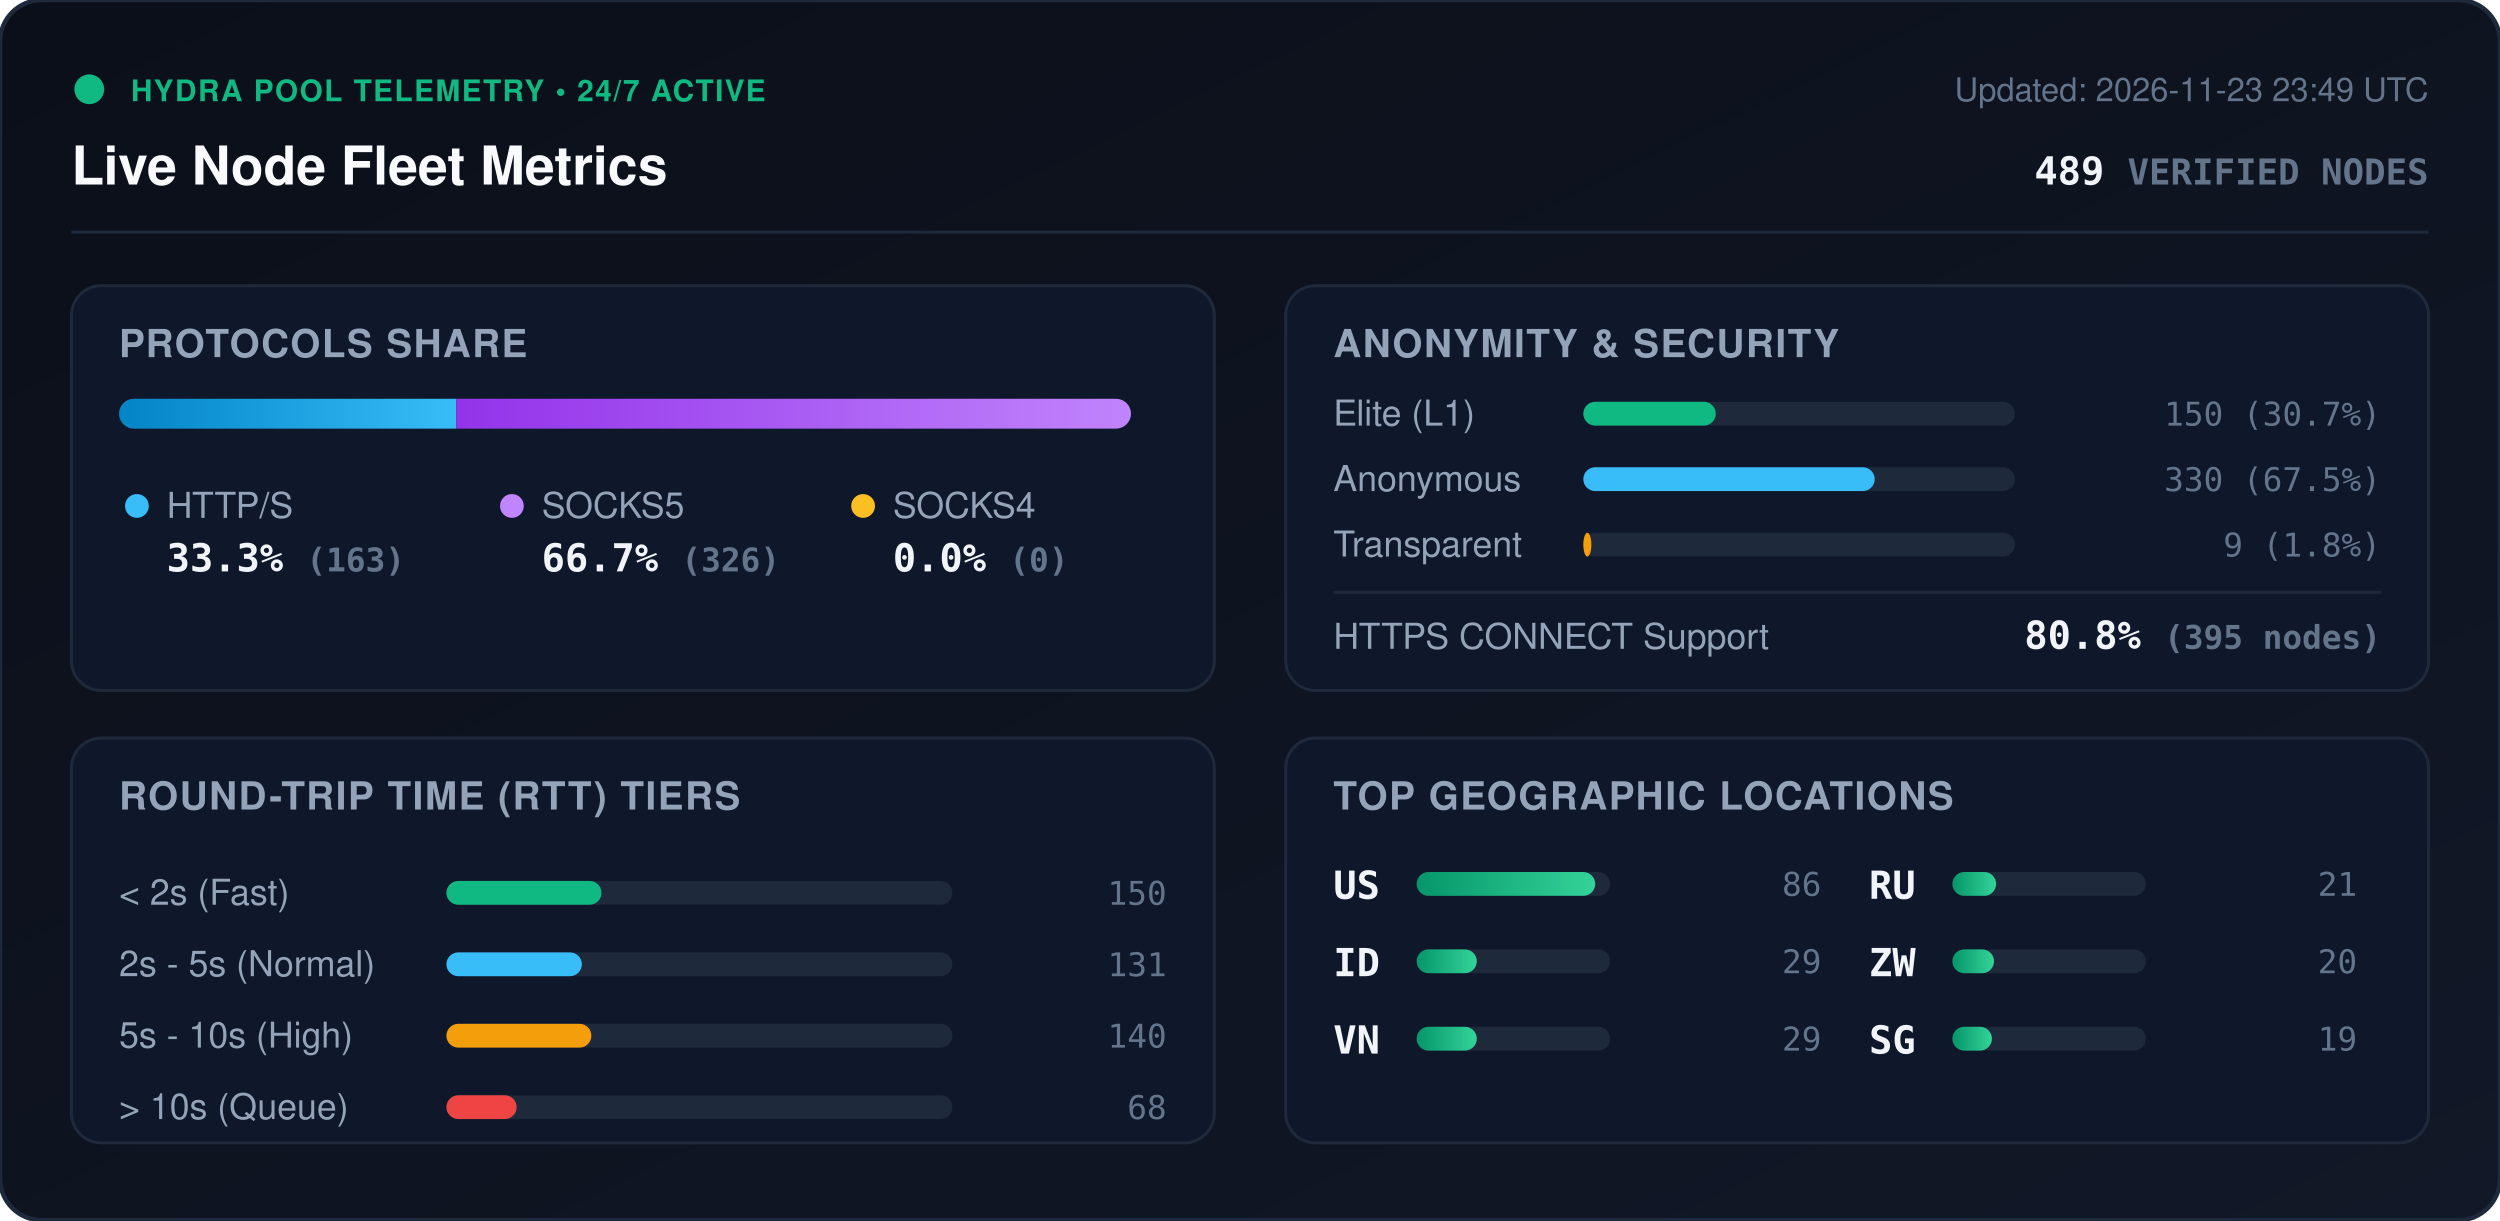
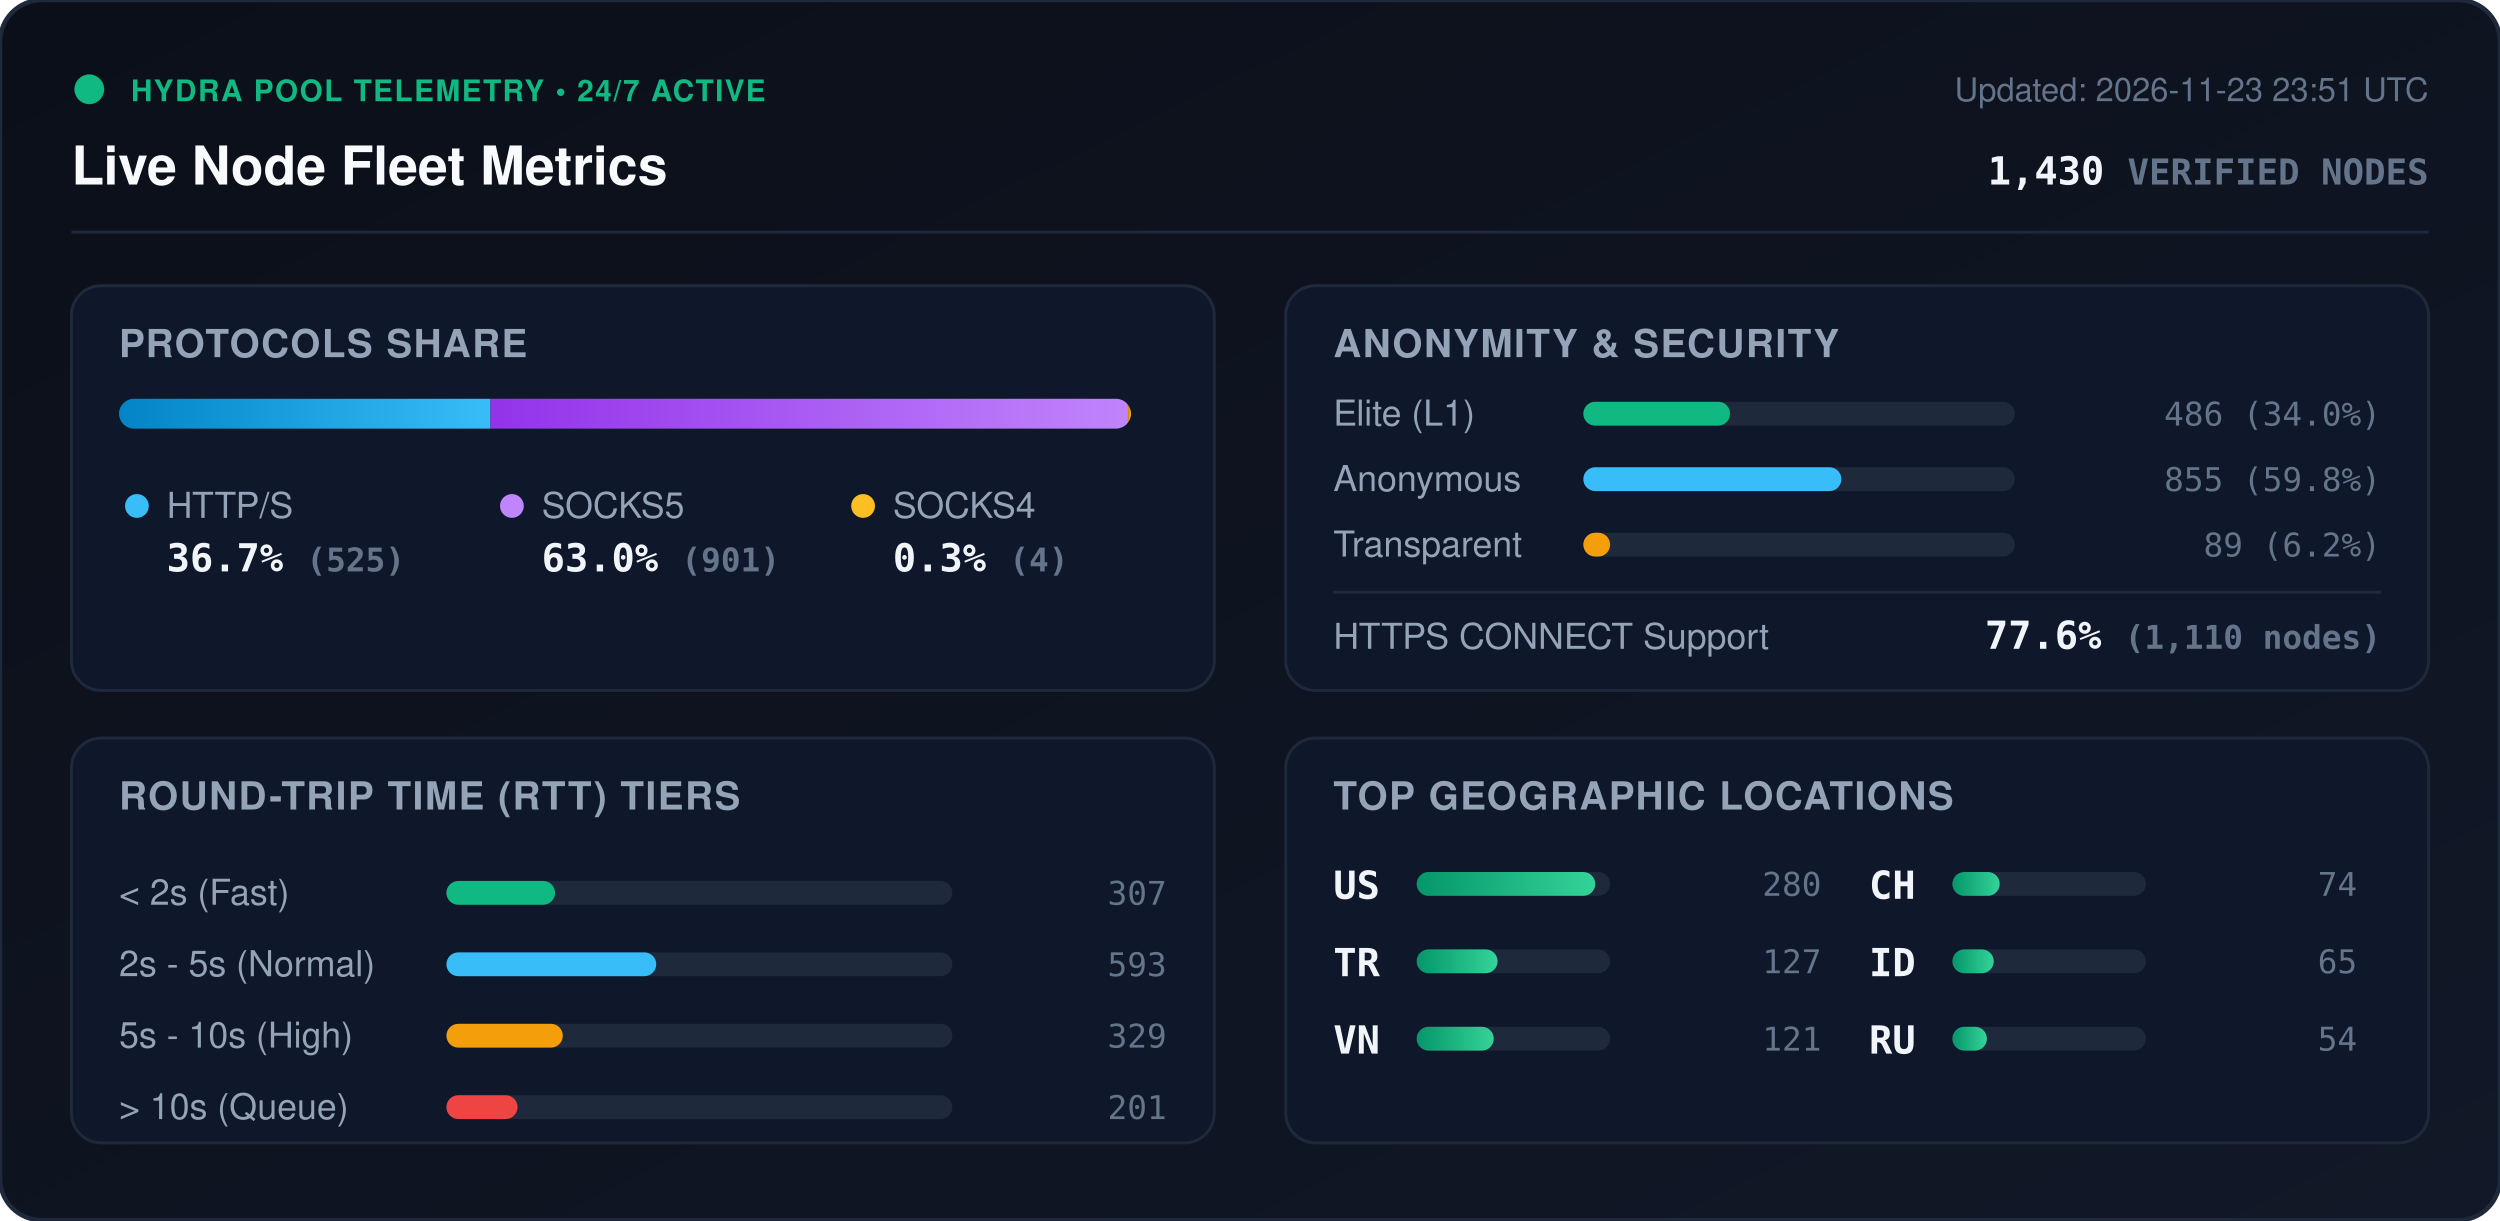
<svg xmlns="http://www.w3.org/2000/svg" viewBox="0 0 840 410" width="840" height="410" style="max-width: 100%; height: auto;">
  <defs>
    <linearGradient id="bg" x1="0%" y1="0%" x2="100%" y2="100%">
      <stop offset="0%" stop-color="#0b0f19" />
      <stop offset="100%" stop-color="#111827" />
    </linearGradient>
    <linearGradient id="bar-http" x1="0%" y1="0%" x2="100%" y2="0%">
      <stop offset="0%" stop-color="#0284c7" />
      <stop offset="100%" stop-color="#38bdf8" />
    </linearGradient>
    <linearGradient id="bar-socks5" x1="0%" y1="0%" x2="100%" y2="0%">
      <stop offset="0%" stop-color="#9333ea" />
      <stop offset="100%" stop-color="#c084fc" />
    </linearGradient>
    <linearGradient id="bar-socks4" x1="0%" y1="0%" x2="100%" y2="0%">
      <stop offset="0%" stop-color="#d97706" />
      <stop offset="100%" stop-color="#fbbf24" />
    </linearGradient>
    <linearGradient id="bar-green" x1="0%" y1="0%" x2="100%" y2="0%">
      <stop offset="0%" stop-color="#059669" />
      <stop offset="100%" stop-color="#34d399" />
    </linearGradient>
    <clipPath id="prog-track-clip">
      <rect width="340.0" height="10" rx="5" />
    </clipPath>
    <style>
      .title { font: 700 18px -apple-system, BlinkMacSystemFont, 'Segoe UI', Helvetica, Arial, sans-serif; fill: #f8fafc; }
      .sub { font: 500 11px -apple-system, BlinkMacSystemFont, 'Segoe UI', Helvetica, Arial, sans-serif; fill: #64748b; }
      .section-hdr { font: 600 13px -apple-system, BlinkMacSystemFont, 'Segoe UI', Helvetica, Arial, sans-serif; fill: #94a3b8; letter-spacing: 0.5px; }
      .metric-val { font: 700 13px -apple-system, BlinkMacSystemFont, 'Segoe UI', Helvetica, Arial, sans-serif; fill: #f1f5f9; }
      .metric-lbl { font: 500 12px -apple-system, BlinkMacSystemFont, 'Segoe UI', Helvetica, Arial, sans-serif; fill: #94a3b8; }
      .badge-txt { font: 700 10px -apple-system, BlinkMacSystemFont, 'Segoe UI', Helvetica, Arial, sans-serif; fill: #10b981; letter-spacing: 0.5px; }
      .mono { font-family: ui-monospace, SFMono-Regular, Menlo, Monaco, Consolas, monospace; }
      .pulse { animation: beacon 2s infinite ease-in-out; }
      @keyframes beacon { 0%, 100% { opacity: 1; } 50% { opacity: 0.35; } }
    </style>
  </defs>
  <rect width="840" height="410" rx="14" fill="url(#bg)" stroke="#1e293b" stroke-width="1.5" />
  <g transform="translate(24, 24)">
    <circle cx="6" cy="6" r="5" fill="#10b981" class="pulse" />
    <text x="20" y="10" class="badge-txt">HYDRA POOL TELEMETRY • 24/7 ACTIVE</text>
    <text x="0" y="38" class="title">Live Node Fleet Metrics</text>
-     <text x="792" y="10" text-anchor="end" class="sub">Updated: 2026-11-23 23:49 UTC</text>
-     <text x="792" y="38" text-anchor="end" class="metric-val mono" fill="#38bdf8">489 <tspan font-size="12" fill="#64748b">VERIFIED NODES</tspan>
+     <text x="792" y="10" text-anchor="end" class="sub">Updated: 2026-11-23 23:51 UTC</text>
+     <text x="792" y="38" text-anchor="end" class="metric-val mono" fill="#38bdf8">1,430 <tspan font-size="12" fill="#64748b">VERIFIED NODES</tspan>
    </text>
  </g>
  <line x1="24" y1="78" x2="816" y2="78" stroke="#1e293b" stroke-width="1" />
  <g transform="translate(24, 96)">
    <rect width="384" height="136" rx="10" fill="#0f172a" stroke="#1e293b" />
    <text x="16" y="24" class="section-hdr">PROTOCOLS SHARE</text>
    <g transform="translate(16, 38)">
      <rect width="340.0" height="10" rx="5" fill="#1e293b" />
      <g clip-path="url(#prog-track-clip)">
-         <rect x="0" width="113.3" height="10" fill="url(#bar-http)" />
-         <rect x="113.3" width="226.7" height="10" fill="url(#bar-socks5)" />
-         <rect x="340.0" width="0.0" height="10" fill="url(#bar-socks4)" />
+         <rect x="0" width="124.8" height="10" fill="url(#bar-http)" />
+         <rect x="124.8" width="214.2" height="10" fill="url(#bar-socks5)" />
+         <rect x="339.0" width="1.0" height="10" fill="url(#bar-socks4)" />
      </g>
    </g>
    <g transform="translate(16, 68)">
      <circle cx="6" cy="6" r="4" fill="#38bdf8" />
      <text x="16" y="10" class="metric-lbl">HTTP/S</text>
-       <text x="16" y="28" class="metric-val mono">33.3% <tspan font-size="11" fill="#64748b">(163)</tspan>
+       <text x="16" y="28" class="metric-val mono">36.7% <tspan font-size="11" fill="#64748b">(525)</tspan>
      </text>
      <circle cx="132" cy="6" r="4" fill="#c084fc" />
      <text x="142" y="10" class="metric-lbl">SOCKS5</text>
-       <text x="142" y="28" class="metric-val mono">66.7% <tspan font-size="11" fill="#64748b">(326)</tspan>
+       <text x="142" y="28" class="metric-val mono">63.0% <tspan font-size="11" fill="#64748b">(901)</tspan>
      </text>
      <circle cx="250" cy="6" r="4" fill="#fbbf24" />
      <text x="260" y="10" class="metric-lbl">SOCKS4</text>
-       <text x="260" y="28" class="metric-val mono">0.0% <tspan font-size="11" fill="#64748b">(0)</tspan>
+       <text x="260" y="28" class="metric-val mono">0.3% <tspan font-size="11" fill="#64748b">(4)</tspan>
      </text>
    </g>
  </g>
  <g transform="translate(432, 96)">
    <rect width="384" height="136" rx="10" fill="#0f172a" stroke="#1e293b" />
    <text x="16" y="24" class="section-hdr">ANONYMITY &amp; SECURITY</text>
    <text x="16" y="47" class="metric-lbl">Elite (L1)</text>
    <rect x="100" y="39" width="145.0" height="8" rx="4" fill="#1e293b" />
-     <rect x="100" y="39" width="44.5" height="8" rx="4" fill="#10b981" />
-     <text x="368" y="47" text-anchor="end" class="mono sub" fill="#e2e8f0">150 (30.7%)</text>
+     <rect x="100" y="39" width="49.3" height="8" rx="4" fill="#10b981" />
+     <text x="368" y="47" text-anchor="end" class="mono sub" fill="#e2e8f0">486 (34.0%)</text>
    <text x="16" y="69" class="metric-lbl">Anonymous</text>
    <rect x="100" y="61" width="145.0" height="8" rx="4" fill="#1e293b" />
-     <rect x="100" y="61" width="97.9" height="8" rx="4" fill="#38bdf8" />
-     <text x="368" y="69" text-anchor="end" class="mono sub" fill="#e2e8f0">330 (67.5%)</text>
+     <rect x="100" y="61" width="86.7" height="8" rx="4" fill="#38bdf8" />
+     <text x="368" y="69" text-anchor="end" class="mono sub" fill="#e2e8f0">855 (59.8%)</text>
    <text x="16" y="91" class="metric-lbl">Transparent</text>
    <rect x="100" y="83" width="145.0" height="8" rx="4" fill="#1e293b" />
-     <rect x="100" y="83" width="2.7" height="8" rx="4" fill="#f59e0b" />
-     <text x="368" y="91" text-anchor="end" class="mono sub" fill="#e2e8f0">9 (1.8%)</text>
+     <rect x="100" y="83" width="9.0" height="8" rx="4" fill="#f59e0b" />
+     <text x="368" y="91" text-anchor="end" class="mono sub" fill="#e2e8f0">89 (6.2%)</text>
    <line x1="16" y1="103" x2="368" y2="103" stroke="#1e293b" stroke-width="1" />
    <text x="16" y="122" class="metric-lbl">HTTPS CONNECT Support</text>
-     <text x="368" y="122" text-anchor="end" class="metric-val mono" fill="#34d399">80.8% <tspan font-size="11" fill="#64748b">(395 nodes)</tspan>
+     <text x="368" y="122" text-anchor="end" class="metric-val mono" fill="#34d399">77.6% <tspan font-size="11" fill="#64748b">(1,110 nodes)</tspan>
    </text>
  </g>
  <g transform="translate(24, 248)">
    <rect width="384" height="136" rx="10" fill="#0f172a" stroke="#1e293b" />
    <text x="16" y="24" class="section-hdr">ROUND-TRIP TIME (RTT) TIERS</text>
    <g transform="translate(16, 42)">
      <text x="0" y="14" class="metric-lbl">&lt; 2s (Fast)</text>
      <rect x="110" y="6" width="170" height="8" rx="4" fill="#1e293b" />
-       <rect x="110" y="6" width="52.1" height="8" rx="4" fill="#10b981" />
-       <text x="352" y="14" text-anchor="end" class="mono sub">150</text>
+       <rect x="110" y="6" width="36.5" height="8" rx="4" fill="#10b981" />
+       <text x="352" y="14" text-anchor="end" class="mono sub">307</text>
      <text x="0" y="38" class="metric-lbl">2s - 5s (Normal)</text>
      <rect x="110" y="30" width="170" height="8" rx="4" fill="#1e293b" />
-       <rect x="110" y="30" width="45.5" height="8" rx="4" fill="#38bdf8" />
-       <text x="352" y="38" text-anchor="end" class="mono sub">131</text>
+       <rect x="110" y="30" width="70.5" height="8" rx="4" fill="#38bdf8" />
+       <text x="352" y="38" text-anchor="end" class="mono sub">593</text>
      <text x="0" y="62" class="metric-lbl">5s - 10s (High)</text>
      <rect x="110" y="54" width="170" height="8" rx="4" fill="#1e293b" />
-       <rect x="110" y="54" width="48.7" height="8" rx="4" fill="#f59e0b" />
-       <text x="352" y="62" text-anchor="end" class="mono sub">140</text>
+       <rect x="110" y="54" width="39.1" height="8" rx="4" fill="#f59e0b" />
+       <text x="352" y="62" text-anchor="end" class="mono sub">329</text>
      <text x="0" y="86" class="metric-lbl">&gt; 10s (Queue)</text>
      <rect x="110" y="78" width="170" height="8" rx="4" fill="#1e293b" />
-       <rect x="110" y="78" width="23.6" height="8" rx="4" fill="#ef4444" />
-       <text x="352" y="86" text-anchor="end" class="mono sub">68</text>
+       <rect x="110" y="78" width="23.9" height="8" rx="4" fill="#ef4444" />
+       <text x="352" y="86" text-anchor="end" class="mono sub">201</text>
    </g>
  </g>
  <g transform="translate(432, 248)">
    <rect width="384" height="136" rx="10" fill="#0f172a" stroke="#1e293b" />
    <text x="16" y="24" class="section-hdr">TOP GEOGRAPHIC LOCATIONS</text>
    <g transform="translate(16, 42)">
      <g transform="translate(0, 0)">
        <text x="0" y="12" class="mono metric-val" font-size="12">US</text>
        <rect x="28" y="3" width="65" height="8" rx="4" fill="#1e293b" />
        <rect x="28" y="3" width="60.0" height="8" rx="4" fill="url(#bar-green)" />
-         <text x="164" y="11" text-anchor="end" class="mono sub">86</text>
+         <text x="164" y="11" text-anchor="end" class="mono sub">280</text>
      </g>
      <g transform="translate(0, 26)">
-         <text x="0" y="12" class="mono metric-val" font-size="12">ID</text>
+         <text x="0" y="12" class="mono metric-val" font-size="12">TR</text>
        <rect x="28" y="3" width="65" height="8" rx="4" fill="#1e293b" />
-         <rect x="28" y="3" width="20.2" height="8" rx="4" fill="url(#bar-green)" />
-         <text x="164" y="11" text-anchor="end" class="mono sub">29</text>
+         <rect x="28" y="3" width="27.2" height="8" rx="4" fill="url(#bar-green)" />
+         <text x="164" y="11" text-anchor="end" class="mono sub">127</text>
      </g>
      <g transform="translate(0, 52)">
        <text x="0" y="12" class="mono metric-val" font-size="12">VN</text>
        <rect x="28" y="3" width="65" height="8" rx="4" fill="#1e293b" />
-         <rect x="28" y="3" width="20.2" height="8" rx="4" fill="url(#bar-green)" />
-         <text x="164" y="11" text-anchor="end" class="mono sub">29</text>
+         <rect x="28" y="3" width="25.9" height="8" rx="4" fill="url(#bar-green)" />
+         <text x="164" y="11" text-anchor="end" class="mono sub">121</text>
      </g>
      <g transform="translate(180, 0)">
+         <text x="0" y="12" class="mono metric-val" font-size="12">CH</text>
+         <rect x="28" y="3" width="65" height="8" rx="4" fill="#1e293b" />
+         <rect x="28" y="3" width="15.9" height="8" rx="4" fill="url(#bar-green)" />
+         <text x="164" y="11" text-anchor="end" class="mono sub">74</text>
+       </g>
+       <g transform="translate(180, 26)">
+         <text x="0" y="12" class="mono metric-val" font-size="12">ID</text>
+         <rect x="28" y="3" width="65" height="8" rx="4" fill="#1e293b" />
+         <rect x="28" y="3" width="13.9" height="8" rx="4" fill="url(#bar-green)" />
+         <text x="164" y="11" text-anchor="end" class="mono sub">65</text>
+       </g>
+       <g transform="translate(180, 52)">
        <text x="0" y="12" class="mono metric-val" font-size="12">RU</text>
        <rect x="28" y="3" width="65" height="8" rx="4" fill="#1e293b" />
-         <rect x="28" y="3" width="14.7" height="8" rx="4" fill="url(#bar-green)" />
-         <text x="164" y="11" text-anchor="end" class="mono sub">21</text>
-       </g>
-       <g transform="translate(180, 26)">
-         <text x="0" y="12" class="mono metric-val" font-size="12">ZW</text>
-         <rect x="28" y="3" width="65" height="8" rx="4" fill="#1e293b" />
-         <rect x="28" y="3" width="14.0" height="8" rx="4" fill="url(#bar-green)" />
-         <text x="164" y="11" text-anchor="end" class="mono sub">20</text>
-       </g>
-       <g transform="translate(180, 52)">
-         <text x="0" y="12" class="mono metric-val" font-size="12">SG</text>
-         <rect x="28" y="3" width="65" height="8" rx="4" fill="#1e293b" />
-         <rect x="28" y="3" width="13.3" height="8" rx="4" fill="url(#bar-green)" />
-         <text x="164" y="11" text-anchor="end" class="mono sub">19</text>
+         <rect x="28" y="3" width="11.6" height="8" rx="4" fill="url(#bar-green)" />
+         <text x="164" y="11" text-anchor="end" class="mono sub">54</text>
      </g>
    </g>
  </g>
</svg>
